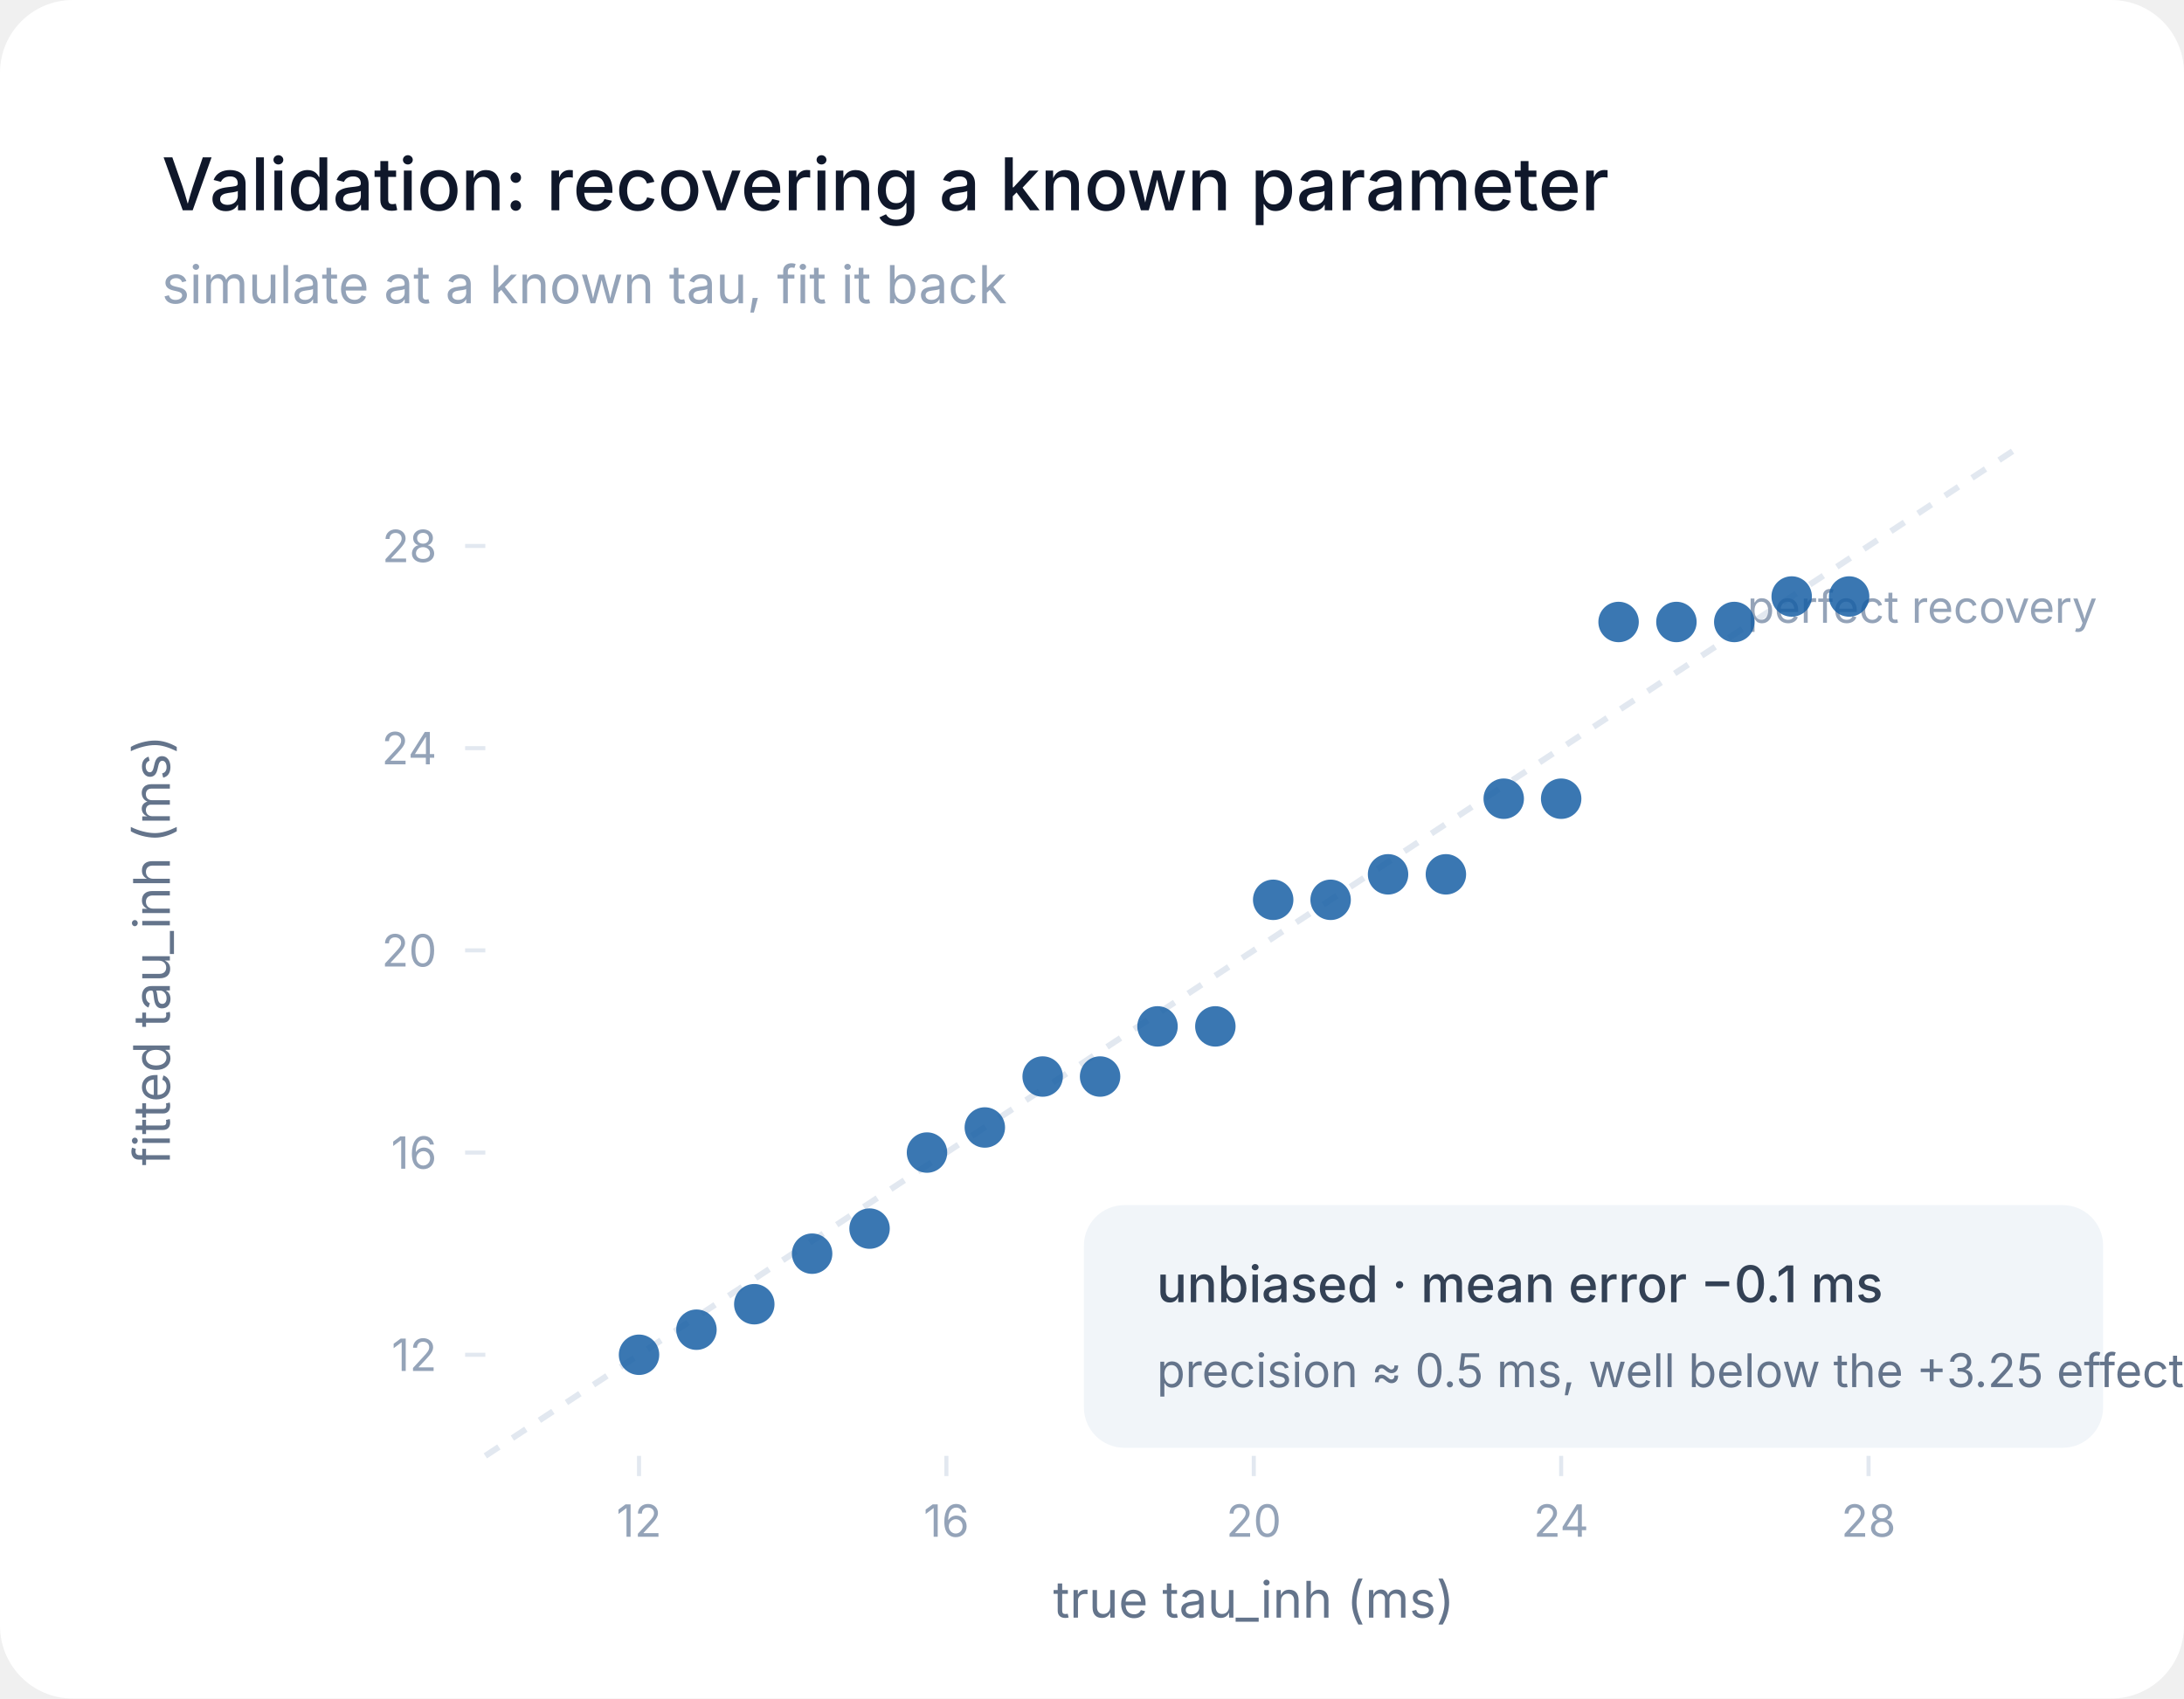
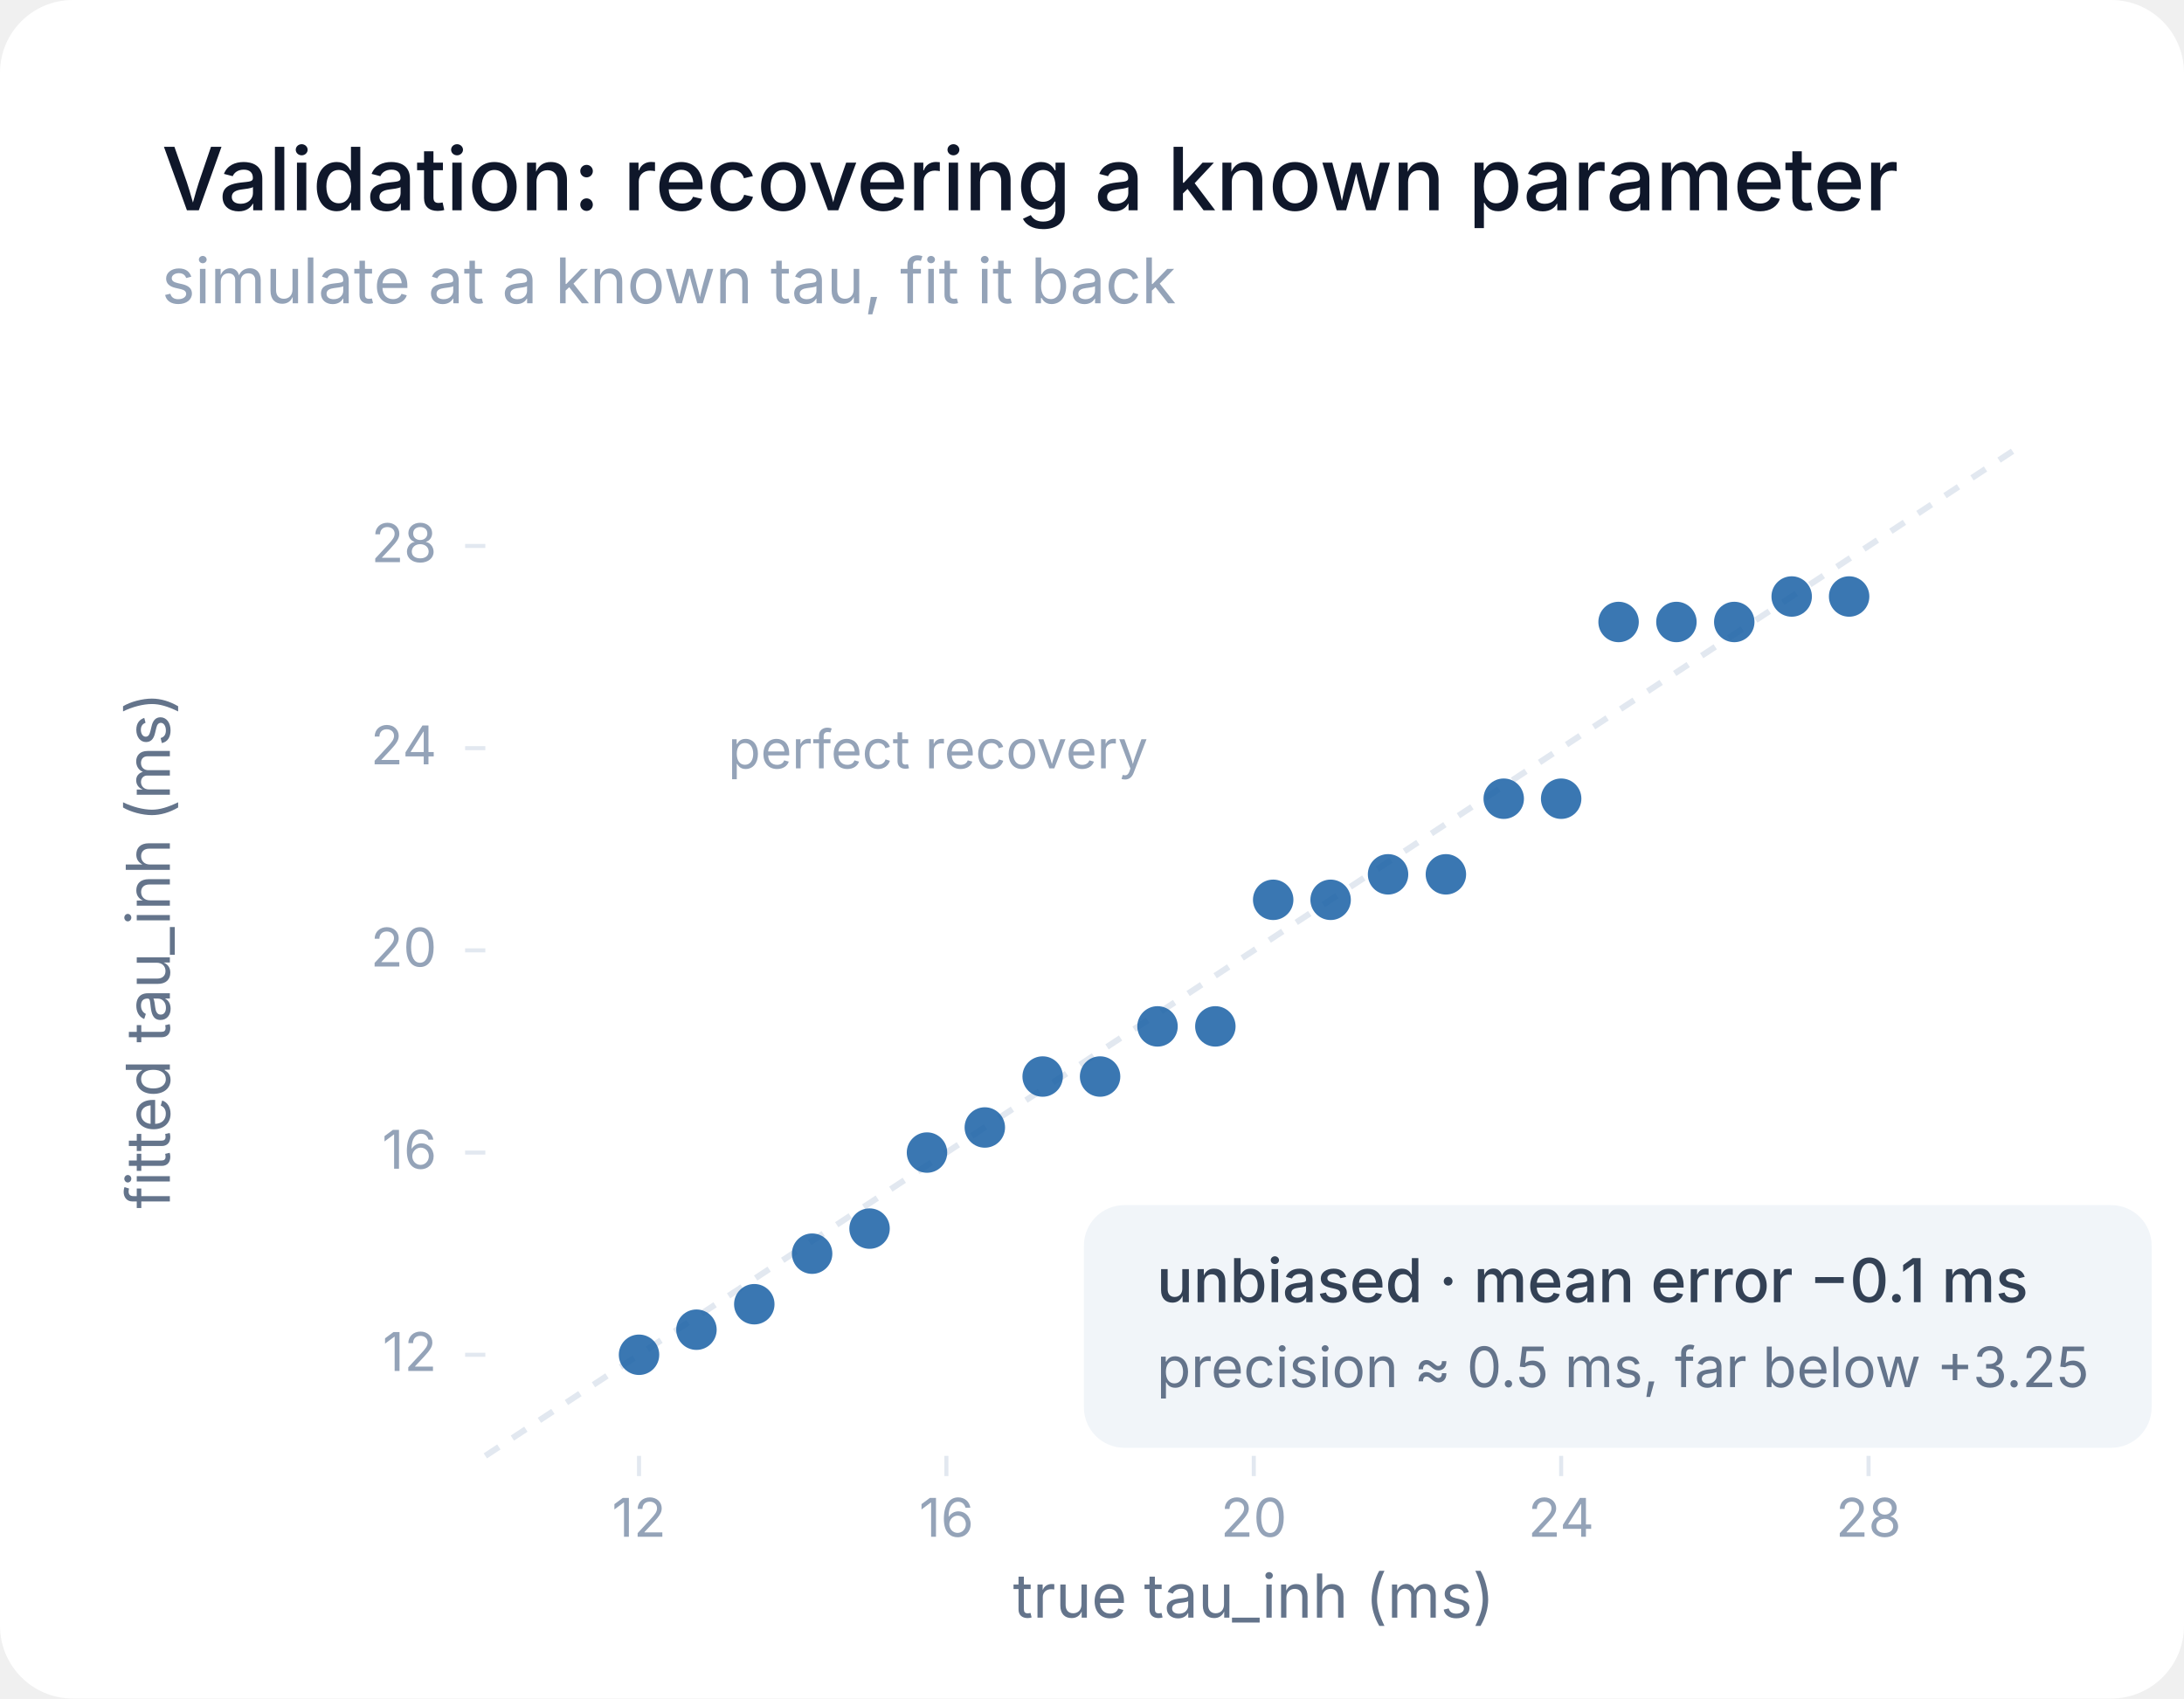
<svg xmlns="http://www.w3.org/2000/svg" viewBox="0 0 540 420" font-family="-apple-system, BlinkMacSystemFont, 'Segoe UI', 'Inter', Helvetica, Arial, sans-serif">
  <rect x="0" y="0" width="540" height="420" rx="18" fill="#ffffff" />
-   <text x="40" y="52" fill="#0f172a" font-size="18" font-weight="500" text-anchor="start">Validation: recovering a known parameter</text>
-   <text x="40" y="75" fill="#94a3b8" font-size="13" font-weight="400" text-anchor="start">simulate at a known tau, fit it back</text>
+   <text x="40" y="52" fill="#0f172a" font-size="21.6" font-weight="500" text-anchor="start">Validation: recovering a known parameter</text>
+   <text x="40" y="75" fill="#94a3b8" font-size="15.6" font-weight="400" text-anchor="start">simulate at a known tau, fit it back</text>
  <line x1="120.0" y1="360.0" x2="500.0" y2="110.0" stroke="#e2e8f0" stroke-width="1.5" stroke-dasharray="4 4" />
-   <text x="432.0" y="154.0" fill="#94a3b8" font-size="11" font-weight="400" text-anchor="start">perfect recovery</text>
+   <text x="180" y="190" fill="#94a3b8" font-size="13.2" font-weight="400" text-anchor="start">perfect recovery</text>
  <circle cx="158.0" cy="335.0" r="5" fill="#185FA5" fill-opacity="0.85" />
  <circle cx="172.2" cy="328.8" r="5" fill="#185FA5" fill-opacity="0.85" />
  <circle cx="186.5" cy="322.5" r="5" fill="#185FA5" fill-opacity="0.85" />
  <circle cx="200.8" cy="310.0" r="5" fill="#185FA5" fill-opacity="0.85" />
  <circle cx="215.0" cy="303.8" r="5" fill="#185FA5" fill-opacity="0.85" />
  <circle cx="229.2" cy="285.0" r="5" fill="#185FA5" fill-opacity="0.85" />
  <circle cx="243.5" cy="278.8" r="5" fill="#185FA5" fill-opacity="0.85" />
  <circle cx="257.8" cy="266.2" r="5" fill="#185FA5" fill-opacity="0.85" />
  <circle cx="272.0" cy="266.2" r="5" fill="#185FA5" fill-opacity="0.85" />
  <circle cx="286.2" cy="253.8" r="5" fill="#185FA5" fill-opacity="0.85" />
  <circle cx="300.5" cy="253.8" r="5" fill="#185FA5" fill-opacity="0.85" />
  <circle cx="314.8" cy="222.5" r="5" fill="#185FA5" fill-opacity="0.85" />
  <circle cx="329.0" cy="222.5" r="5" fill="#185FA5" fill-opacity="0.85" />
  <circle cx="343.2" cy="216.2" r="5" fill="#185FA5" fill-opacity="0.85" />
  <circle cx="357.5" cy="216.2" r="5" fill="#185FA5" fill-opacity="0.85" />
  <circle cx="371.8" cy="197.5" r="5" fill="#185FA5" fill-opacity="0.85" />
  <circle cx="386.0" cy="197.5" r="5" fill="#185FA5" fill-opacity="0.85" />
  <circle cx="400.2" cy="153.8" r="5" fill="#185FA5" fill-opacity="0.85" />
  <circle cx="414.5" cy="153.8" r="5" fill="#185FA5" fill-opacity="0.85" />
  <circle cx="428.8" cy="153.8" r="5" fill="#185FA5" fill-opacity="0.85" />
  <circle cx="443.0" cy="147.5" r="5" fill="#185FA5" fill-opacity="0.85" />
  <circle cx="457.2" cy="147.5" r="5" fill="#185FA5" fill-opacity="0.85" />
  <line x1="158.0" y1="360" x2="158.0" y2="365" stroke="#e2e8f0" />
-   <text x="158.0" y="380" fill="#94a3b8" font-size="11" font-weight="400" text-anchor="middle">12</text>
+   <text x="158.0" y="380" fill="#94a3b8" font-size="13.2" font-weight="400" text-anchor="middle">12</text>
  <line x1="115" y1="335.0" x2="120" y2="335.0" stroke="#e2e8f0" />
-   <text x="108" y="339.0" fill="#94a3b8" font-size="11" font-weight="400" text-anchor="end">12</text>
+   <text x="108" y="339.0" fill="#94a3b8" font-size="13.2" font-weight="400" text-anchor="end">12</text>
  <line x1="234.0" y1="360" x2="234.0" y2="365" stroke="#e2e8f0" />
-   <text x="234.0" y="380" fill="#94a3b8" font-size="11" font-weight="400" text-anchor="middle">16</text>
+   <text x="234.0" y="380" fill="#94a3b8" font-size="13.2" font-weight="400" text-anchor="middle">16</text>
  <line x1="115" y1="285.0" x2="120" y2="285.0" stroke="#e2e8f0" />
-   <text x="108" y="289.0" fill="#94a3b8" font-size="11" font-weight="400" text-anchor="end">16</text>
+   <text x="108" y="289.0" fill="#94a3b8" font-size="13.2" font-weight="400" text-anchor="end">16</text>
  <line x1="310.0" y1="360" x2="310.0" y2="365" stroke="#e2e8f0" />
-   <text x="310.0" y="380" fill="#94a3b8" font-size="11" font-weight="400" text-anchor="middle">20</text>
+   <text x="310.0" y="380" fill="#94a3b8" font-size="13.2" font-weight="400" text-anchor="middle">20</text>
  <line x1="115" y1="235.0" x2="120" y2="235.0" stroke="#e2e8f0" />
-   <text x="108" y="239.0" fill="#94a3b8" font-size="11" font-weight="400" text-anchor="end">20</text>
+   <text x="108" y="239.0" fill="#94a3b8" font-size="13.2" font-weight="400" text-anchor="end">20</text>
  <line x1="386.0" y1="360" x2="386.0" y2="365" stroke="#e2e8f0" />
-   <text x="386.0" y="380" fill="#94a3b8" font-size="11" font-weight="400" text-anchor="middle">24</text>
+   <text x="386.0" y="380" fill="#94a3b8" font-size="13.2" font-weight="400" text-anchor="middle">24</text>
  <line x1="115" y1="185.0" x2="120" y2="185.0" stroke="#e2e8f0" />
-   <text x="108" y="189.0" fill="#94a3b8" font-size="11" font-weight="400" text-anchor="end">24</text>
+   <text x="108" y="189.0" fill="#94a3b8" font-size="13.2" font-weight="400" text-anchor="end">24</text>
  <line x1="462.0" y1="360" x2="462.0" y2="365" stroke="#e2e8f0" />
-   <text x="462.0" y="380" fill="#94a3b8" font-size="11" font-weight="400" text-anchor="middle">28</text>
+   <text x="462.0" y="380" fill="#94a3b8" font-size="13.2" font-weight="400" text-anchor="middle">28</text>
  <line x1="115" y1="135.0" x2="120" y2="135.0" stroke="#e2e8f0" />
-   <text x="108" y="139.0" fill="#94a3b8" font-size="11" font-weight="400" text-anchor="end">28</text>
-   <text x="310" y="400" fill="#64748b" font-size="12.5" font-weight="400" text-anchor="middle">true tau_inh (ms)</text>
-   <text x="42" y="235" fill="#64748b" font-size="12.5" text-anchor="middle" transform="rotate(-90 42 235)">fitted tau_inh (ms)</text>
-   <rect x="268" y="298" width="252" height="60" rx="10" fill="#f1f5f9" />
-   <text x="286" y="322" fill="#334155" font-size="12.5" font-weight="500" text-anchor="start">unbiased · mean error −0.1 ms</text>
-   <text x="286" y="343" fill="#64748b" font-size="11.5" font-weight="400" text-anchor="start">precision ≈ 0.5 ms, well below the +3.25 effect</text>
+   <text x="108" y="139.0" fill="#94a3b8" font-size="13.2" font-weight="400" text-anchor="end">28</text>
+   <text x="310" y="400" fill="#64748b" font-size="15.0" font-weight="400" text-anchor="middle">true tau_inh (ms)</text>
+   <text x="42" y="235" fill="#64748b" font-size="15.0" text-anchor="middle" transform="rotate(-90 42 235)">fitted tau_inh (ms)</text>
+   <rect x="268" y="298" width="264" height="60" rx="10" fill="#f1f5f9" />
+   <text x="286" y="322" fill="#334155" font-size="15.0" font-weight="500" text-anchor="start">unbiased · mean error −0.1 ms</text>
+   <text x="286" y="343" fill="#64748b" font-size="13.8" font-weight="400" text-anchor="start">precision ≈ 0.5 ms, far below +3.25</text>
</svg>
